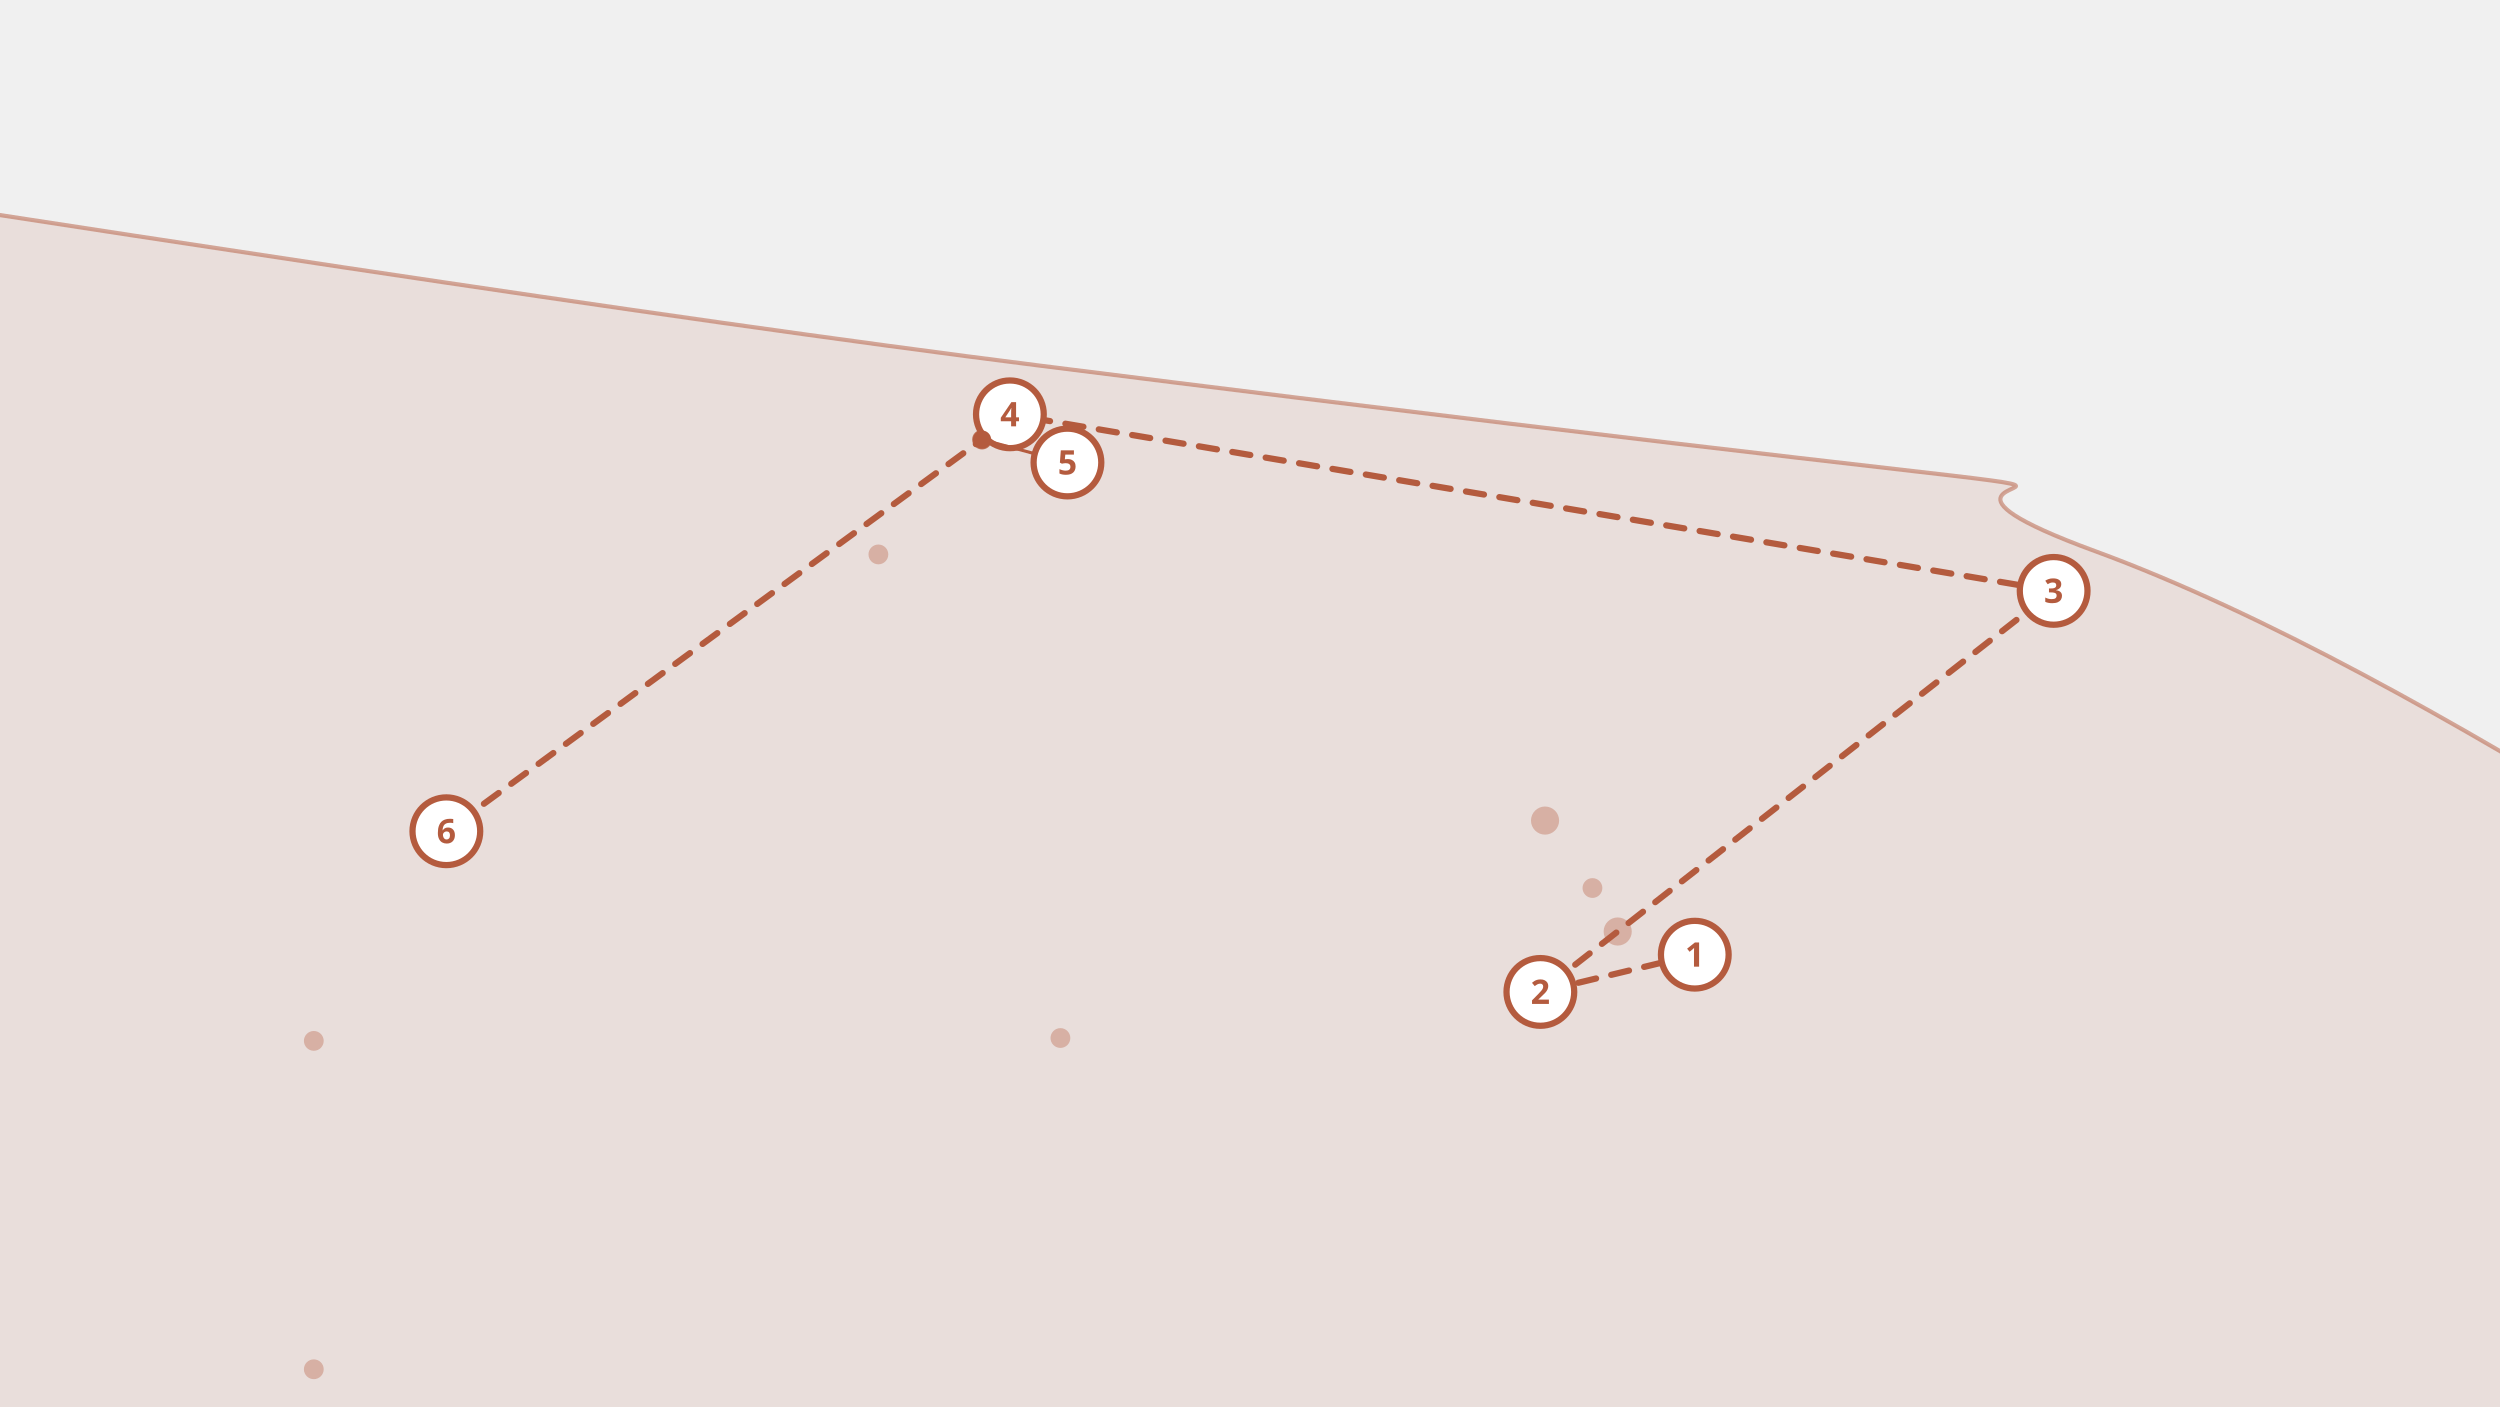
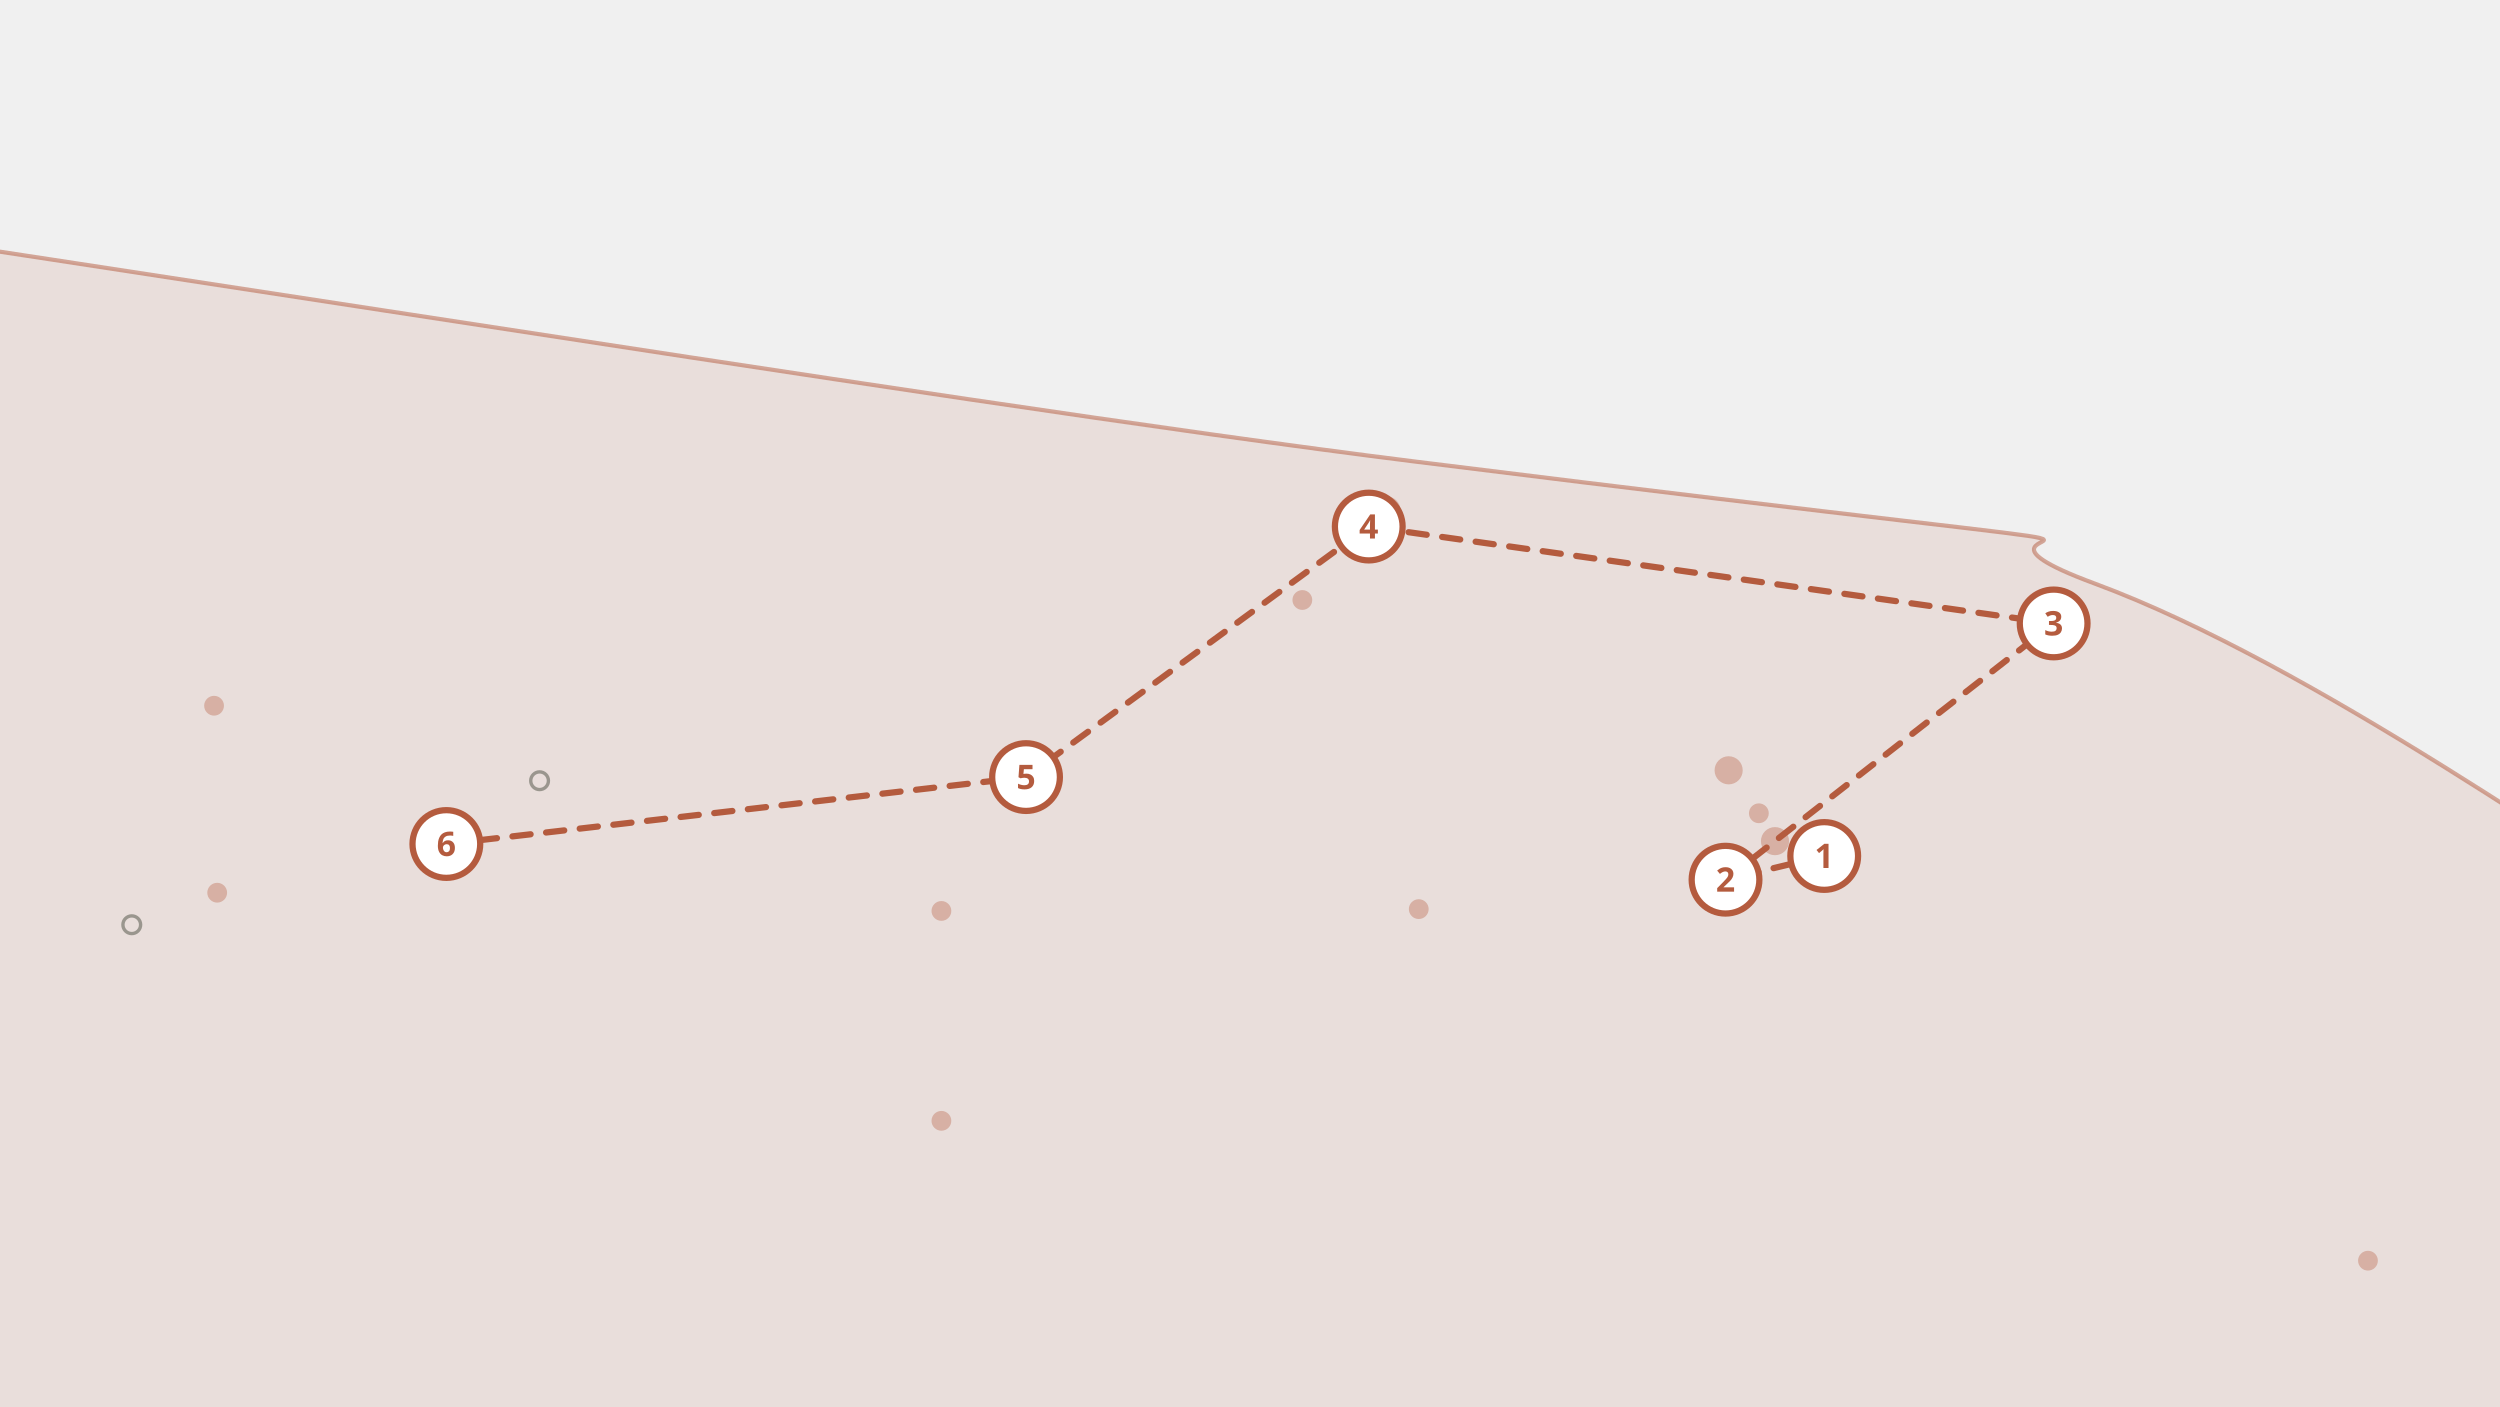
<svg xmlns="http://www.w3.org/2000/svg" viewBox="0 0 960 540" width="960" height="540" role="img" aria-labelledby="t d">
-   <path d="M-4399.7 262.6C-4505.3 -278.9 -3495 -208.4 -2695.2 -228.8C-1895.4 -249.2 -184 67 399.3 140.4C982.6 213.8 674.6 164 804.4 211.6C934.3 259.2 1104.8 381.7 1178.4 426C1252 470.4 1206.9 431.2 1245.8 477.7C1284.7 524.2 1490.9 357.7 1411.7 705.1C1332.5 1052.5 933.1 2167.8 770.5 2562.1C607.9 2956.5 624.2 2931 436.1 3071.2C248 3211.4 58.2 3411.5 -358.1 3403C-774.4 3394.5 -1387.9 3543.8 -2061.5 3020.4C-2735.1 2497 -4294.1 804.1 -4399.7 262.6Z" fill="#B45B3E" fill-opacity=".12" stroke="#B45B3E" stroke-opacity=".5" stroke-width="1.6" stroke-linejoin="round" />
-   <circle cx="650.8" cy="366.6" r="5.4" fill="#B45B3E" />
-   <circle cx="591.5" cy="380.9" r="3.8" fill="#B45B3E" fill-opacity=".8" />
-   <circle cx="788.6" cy="226.9" r="3.8" fill="#B45B3E" fill-opacity=".8" />
-   <circle cx="337.3" cy="212.9" r="3.8" fill="#B45B3E" fill-opacity=".35" />
-   <circle cx="120.5" cy="399.7" r="3.8" fill="#B45B3E" fill-opacity=".35" />
-   <circle cx="120.5" cy="525.8" r="3.8" fill="#B45B3E" fill-opacity=".35" />
-   <circle cx="171.4" cy="319.2" r="5.4" fill="#B45B3E" />
-   <circle cx="377.1" cy="168.8" r="3.8" fill="#B45B3E" fill-opacity=".8" />
-   <circle cx="611.5" cy="341" r="3.8" fill="#B45B3E" fill-opacity=".35" />
-   <circle cx="407.2" cy="398.6" r="3.8" fill="#B45B3E" fill-opacity=".35" />
-   <circle cx="387.8" cy="159.1" r="5.4" fill="#B45B3E" />
-   <circle cx="593.3" cy="315.1" r="5.4" fill="#B45B3E" fill-opacity=".35" />
-   <circle cx="621.2" cy="357.7" r="5.4" fill="#B45B3E" fill-opacity=".35" />
-   <path d="M650.8 366.6L591.5 380.9L788.6 226.9L387.8 159.1L377.1 168.8L171.4 319.2" fill="none" stroke="#B45B3E" stroke-width="2.4" stroke-dasharray="7 6" stroke-linecap="round" />
-   <circle cx="650.8" cy="366.6" r="13" fill="#fff" stroke="#B45B3E" stroke-width="2.4" />
-   <text x="650.8" y="371.2" text-anchor="middle" font-family="Figtree, system-ui, sans-serif" font-size="13" font-weight="700" fill="#B45B3E">1</text>
-   <circle cx="591.5" cy="380.9" r="13" fill="#fff" stroke="#B45B3E" stroke-width="2.4" />
-   <text x="591.5" y="385.5" text-anchor="middle" font-family="Figtree, system-ui, sans-serif" font-size="13" font-weight="700" fill="#B45B3E">2</text>
-   <circle cx="788.6" cy="226.9" r="13" fill="#fff" stroke="#B45B3E" stroke-width="2.4" />
-   <text x="788.6" y="231.5" text-anchor="middle" font-family="Figtree, system-ui, sans-serif" font-size="13" font-weight="700" fill="#B45B3E">3</text>
-   <circle cx="387.8" cy="159.1" r="13" fill="#fff" stroke="#B45B3E" stroke-width="2.4" />
-   <text x="387.8" y="163.7" text-anchor="middle" font-family="Figtree, system-ui, sans-serif" font-size="13" font-weight="700" fill="#B45B3E">4</text>
-   <path d="M377.1 168.8L409.9 177.6" stroke="#B45B3E" stroke-width="1.2" />
-   <circle cx="377.1" cy="168.8" r="3.5" fill="#B45B3E" />
-   <circle cx="409.9" cy="177.6" r="13" fill="#fff" stroke="#B45B3E" stroke-width="2.4" />
-   <text x="409.9" y="182.2" text-anchor="middle" font-family="Figtree, system-ui, sans-serif" font-size="13" font-weight="700" fill="#B45B3E">5</text>
-   <circle cx="171.4" cy="319.2" r="13" fill="#fff" stroke="#B45B3E" stroke-width="2.4" />
-   <text x="171.4" y="323.8" text-anchor="middle" font-family="Figtree, system-ui, sans-serif" font-size="13" font-weight="700" fill="#B45B3E">6</text>
+   <path d="M-2535.9 260.3C-2603.6 -87.5 -1958.5 -42.4 -1445.2 -56.2C-931.9 -70 169 130.6 543.9 177.3C918.8 224 720.9 193.2 804.4 224.1C887.9 255 997.5 334 1044.7 362.7C1092 391.4 1062.9 366.1 1087.9 396.1C1112.9 426.1 1245.5 318.8 1194.5 542.5C1143.5 766.2 886.8 1484.6 782.1 1738.3C677.4 1992.1 687.4 1975.1 566.3 2065C445.2 2154.9 322.9 2283.4 55.3 2277.7C-212.3 2272 -607.2 2367 -1039.1 2030.8C-1471 1694.6 -2468.2 608.1 -2535.9 260.3Z" fill="#B45B3E" fill-opacity=".12" stroke="#B45B3E" stroke-opacity=".5" stroke-width="1.6" stroke-linejoin="round" />
+   <circle cx="700.5" cy="328.7" r="5.4" fill="#B45B3E" />
+   <circle cx="662.6" cy="337.8" r="3.8" fill="#B45B3E" fill-opacity=".8" />
+   <circle cx="788.6" cy="239.4" r="3.8" fill="#B45B3E" fill-opacity=".8" />
+   <circle cx="909.3" cy="484.1" r="3.8" fill="#B45B3E" fill-opacity=".35" />
+   <circle cx="500.1" cy="230.4" r="3.8" fill="#B45B3E" fill-opacity=".35" />
+   <circle cx="361.5" cy="349.8" r="3.8" fill="#B45B3E" fill-opacity=".35" />
+   <circle cx="361.5" cy="430.4" r="3.8" fill="#B45B3E" fill-opacity=".35" />
+   <circle cx="83.4" cy="342.8" r="3.8" fill="#B45B3E" fill-opacity=".35" />
+   <circle cx="82.2" cy="271" r="3.8" fill="#B45B3E" fill-opacity=".35" />
+   <circle cx="394" cy="298.4" r="5.4" fill="#B45B3E" />
+   <circle cx="525.6" cy="202.2" r="3.8" fill="#B45B3E" fill-opacity=".8" />
+   <circle cx="207.2" cy="299.8" r="3.4" fill="none" stroke="#9A968E" stroke-width="1.3" />
+   <circle cx="675.4" cy="312.3" r="3.8" fill="#B45B3E" fill-opacity=".35" />
+   <circle cx="544.8" cy="349.1" r="3.8" fill="#B45B3E" fill-opacity=".35" />
+   <circle cx="532.4" cy="196" r="5.4" fill="#B45B3E" fill-opacity=".35" />
+   <circle cx="171.4" cy="324.1" r="5.4" fill="#B45B3E" />
+   <circle cx="663.8" cy="295.8" r="5.4" fill="#B45B3E" fill-opacity=".35" />
+   <circle cx="50.6" cy="355.1" r="3.4" fill="none" stroke="#9A968E" stroke-width="1.3" />
+   <circle cx="681.6" cy="323" r="5.4" fill="#B45B3E" fill-opacity=".35" />
+   <path d="M700.5 328.7L662.6 337.8L788.6 239.4L525.6 202.2L394 298.4L171.4 324.1" fill="none" stroke="#B45B3E" stroke-width="2.4" stroke-dasharray="7 6" stroke-linecap="round" />
+   <circle cx="700.5" cy="328.7" r="13" fill="#fff" stroke="#B45B3E" stroke-width="2.4" />
+   <text x="700.5" y="333.3" text-anchor="middle" font-family="Figtree, system-ui, sans-serif" font-size="13" font-weight="700" fill="#B45B3E">1</text>
+   <circle cx="662.6" cy="337.8" r="13" fill="#fff" stroke="#B45B3E" stroke-width="2.4" />
+   <text x="662.6" y="342.4" text-anchor="middle" font-family="Figtree, system-ui, sans-serif" font-size="13" font-weight="700" fill="#B45B3E">2</text>
+   <circle cx="788.6" cy="239.4" r="13" fill="#fff" stroke="#B45B3E" stroke-width="2.4" />
+   <text x="788.6" y="244" text-anchor="middle" font-family="Figtree, system-ui, sans-serif" font-size="13" font-weight="700" fill="#B45B3E">3</text>
+   <circle cx="525.6" cy="202.2" r="13" fill="#fff" stroke="#B45B3E" stroke-width="2.4" />
+   <text x="525.6" y="206.8" text-anchor="middle" font-family="Figtree, system-ui, sans-serif" font-size="13" font-weight="700" fill="#B45B3E">4</text>
+   <circle cx="394" cy="298.4" r="13" fill="#fff" stroke="#B45B3E" stroke-width="2.4" />
+   <text x="394" y="303" text-anchor="middle" font-family="Figtree, system-ui, sans-serif" font-size="13" font-weight="700" fill="#B45B3E">5</text>
+   <circle cx="171.4" cy="324.1" r="13" fill="#fff" stroke="#B45B3E" stroke-width="2.4" />
+   <text x="171.4" y="328.7" text-anchor="middle" font-family="Figtree, system-ui, sans-serif" font-size="13" font-weight="700" fill="#B45B3E">6</text>
</svg>
